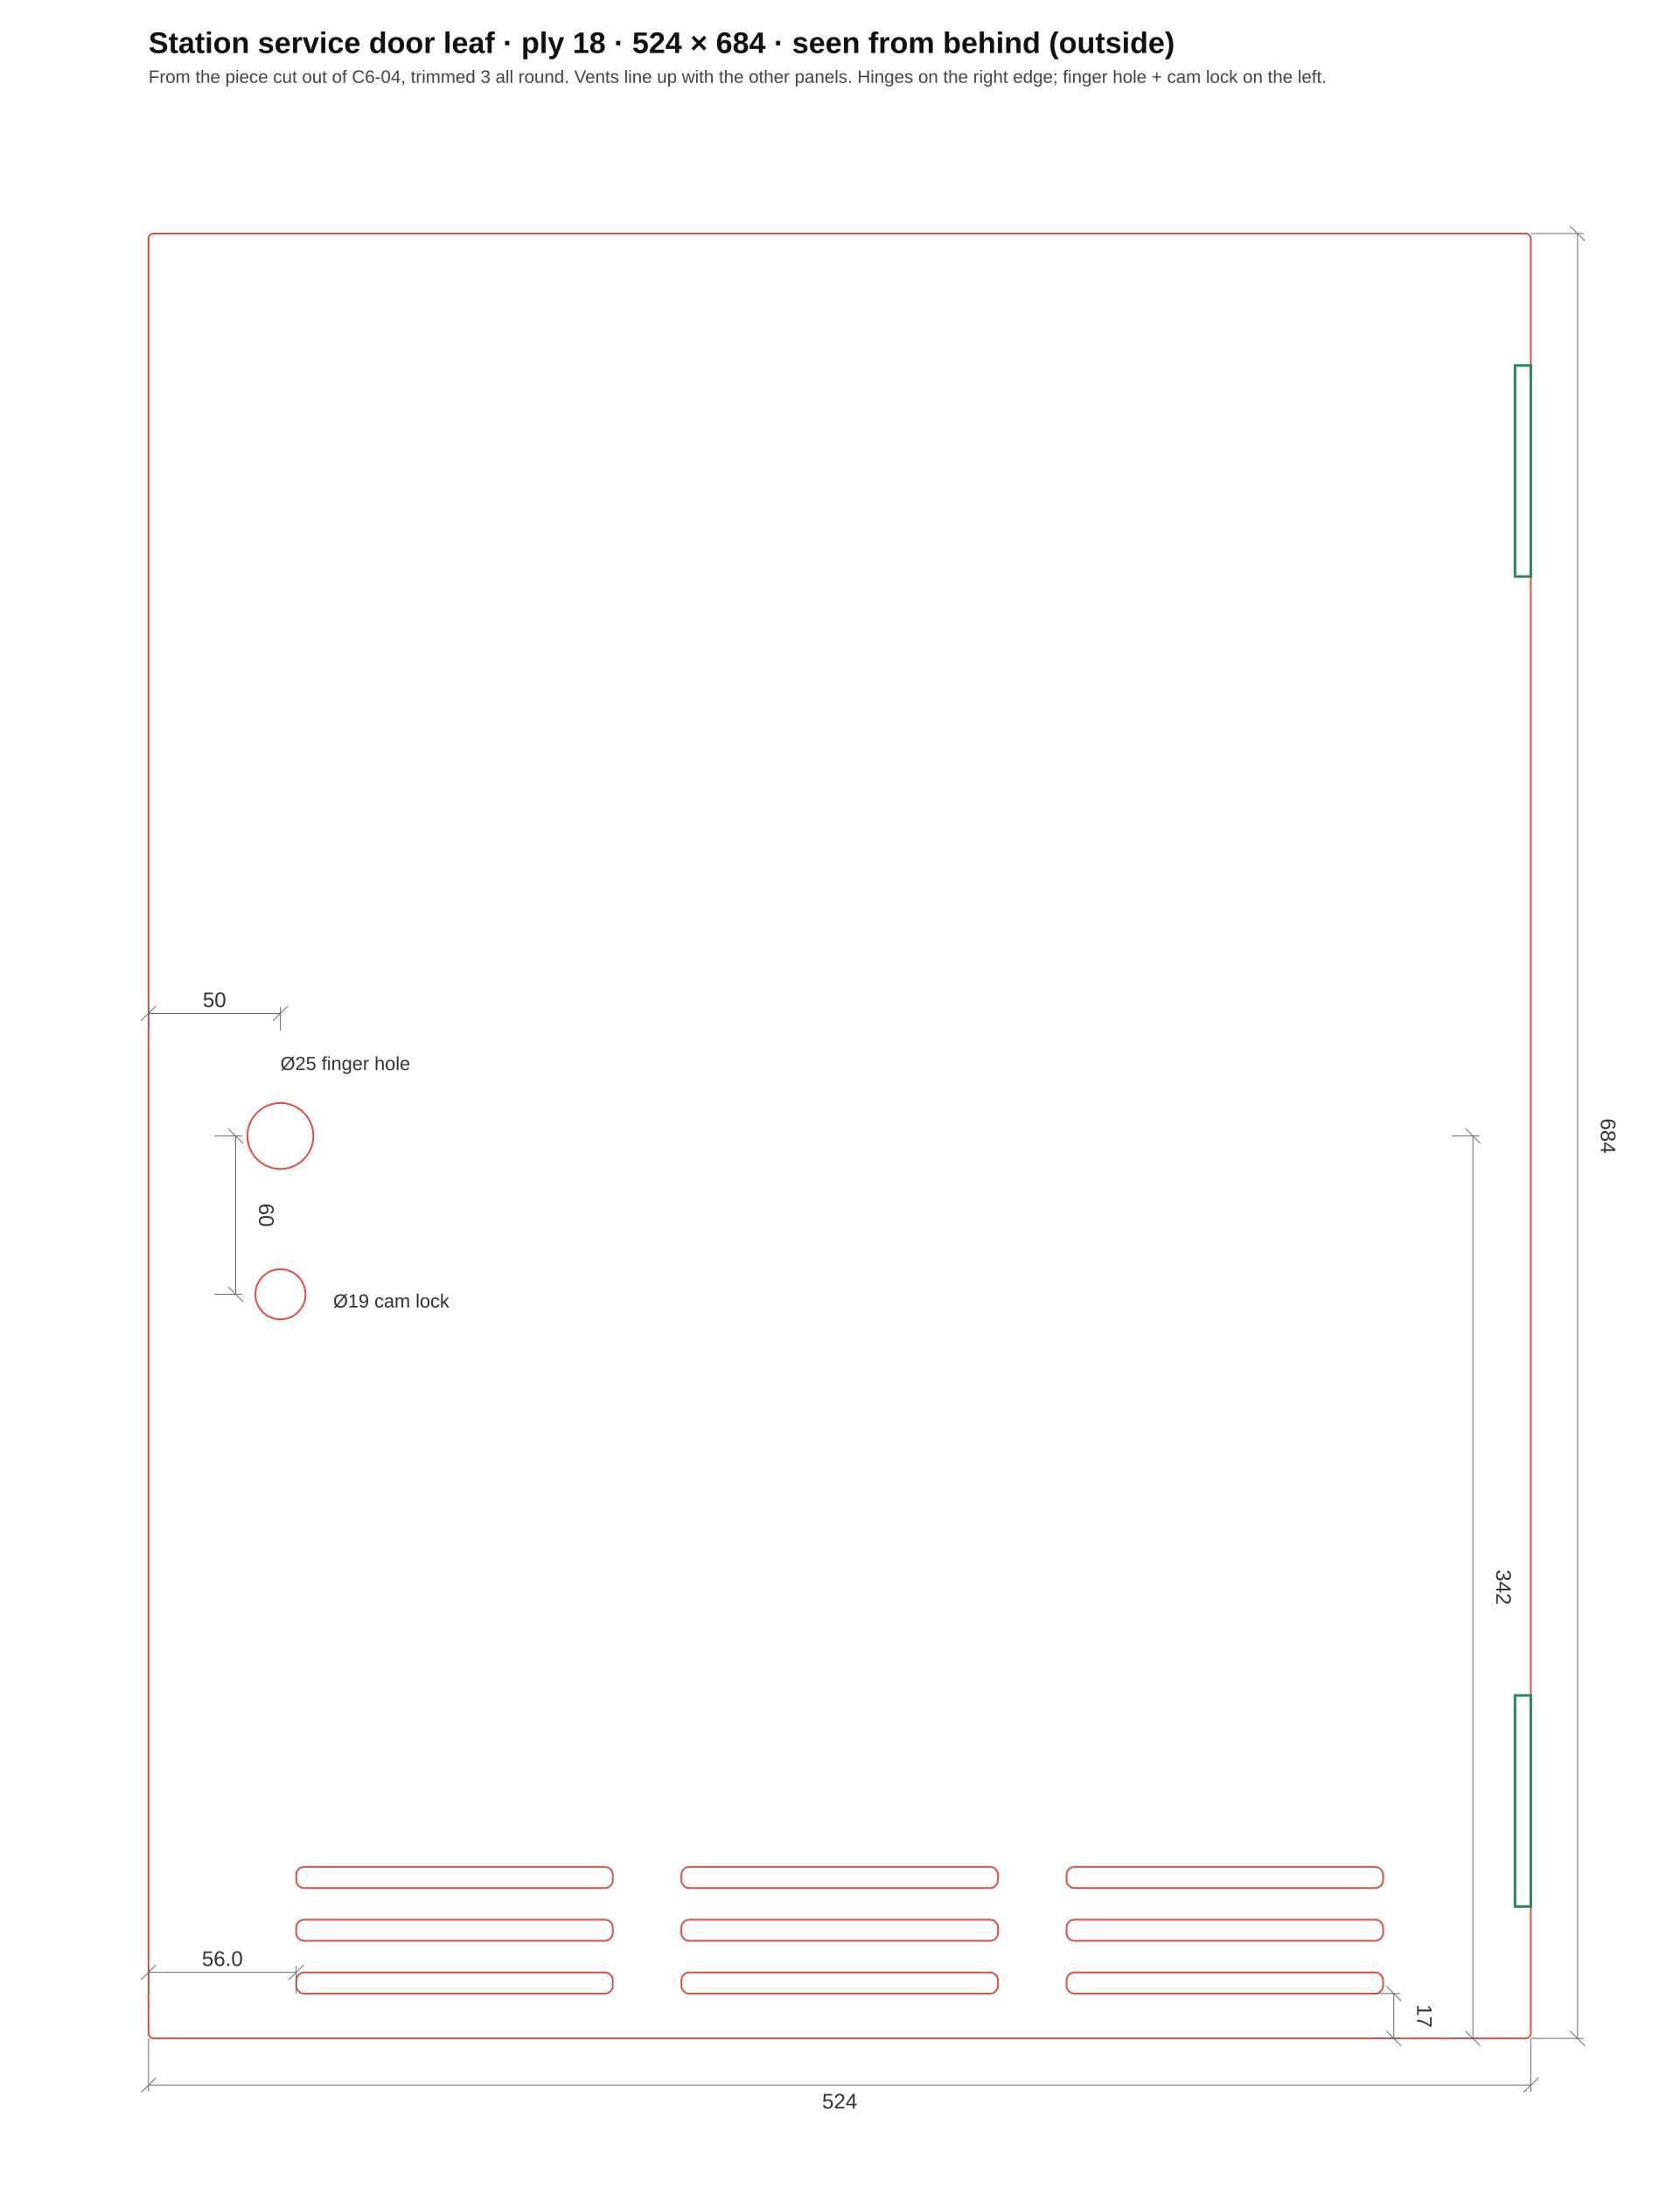
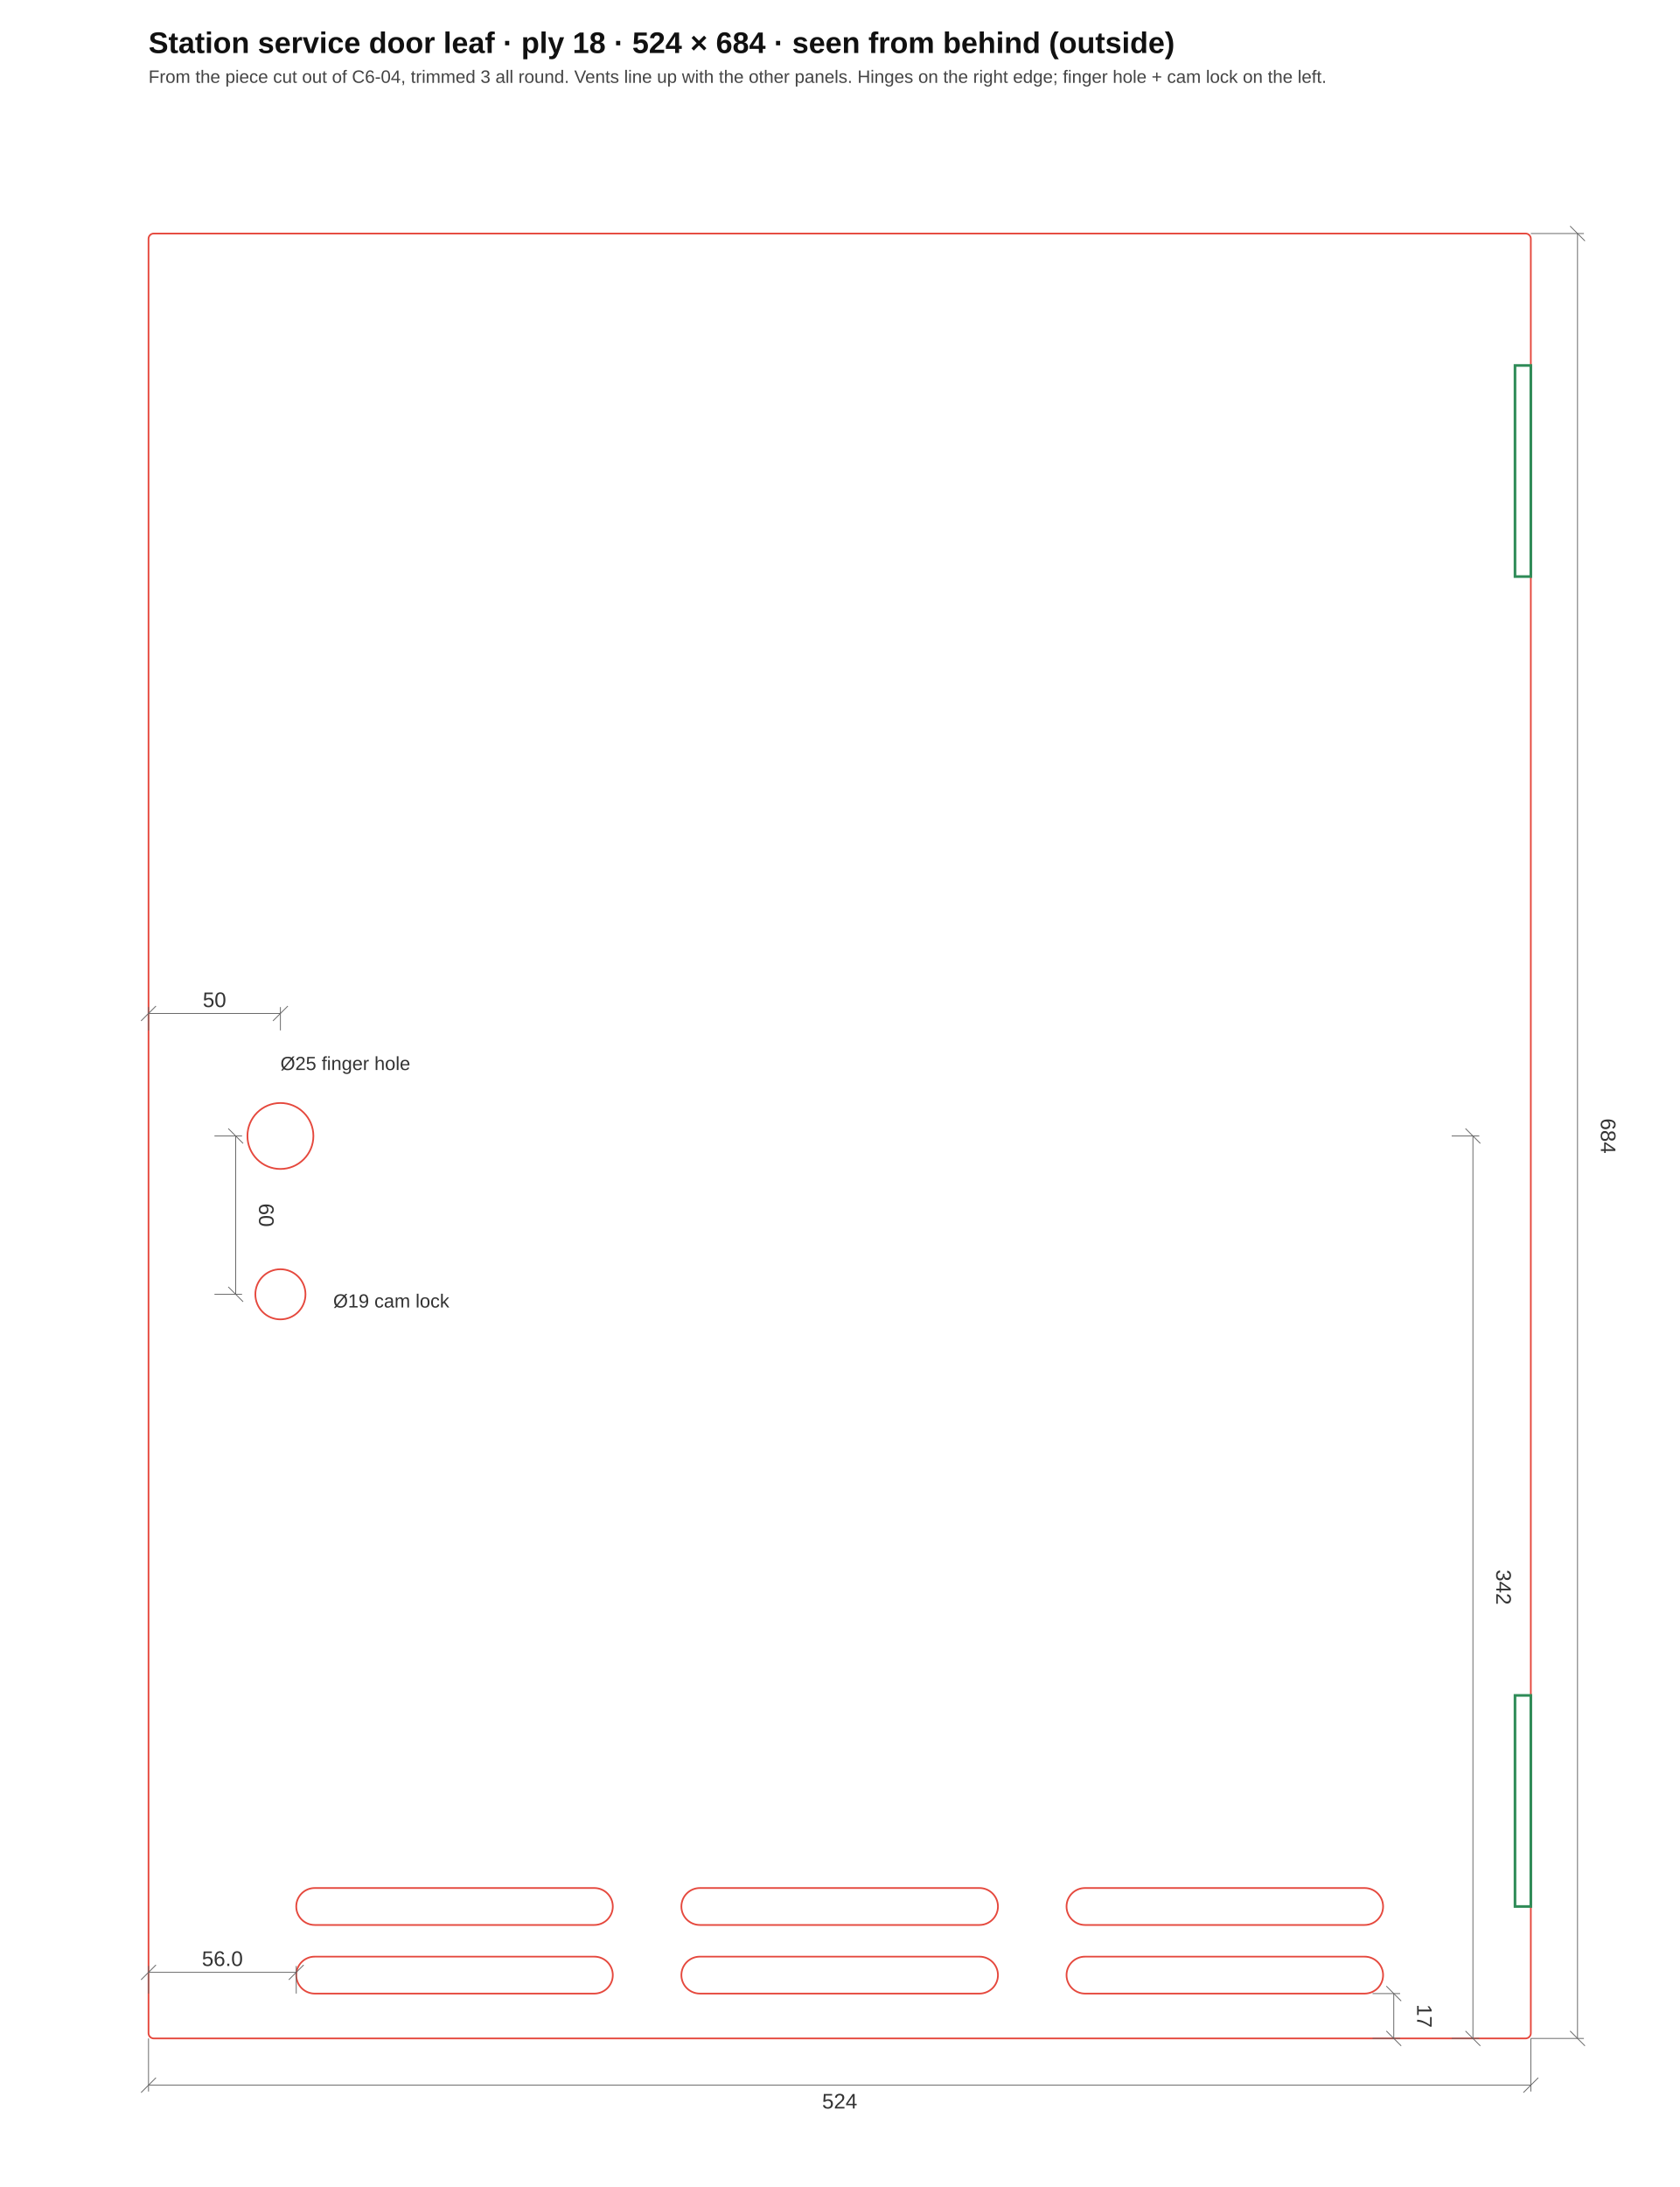
<svg xmlns="http://www.w3.org/2000/svg" width="636.7mm" height="828.8mm" viewBox="-56.3 -88.5 636.7 828.8">
  <g id="CUT_through" fill="none" stroke="#E5483D" stroke-width="0.64">
    <path d="M2.00 0.00H522.00A2 2 0 0 1 524.00 2.00V682.00A2 2 0 0 1 522.00 684.00H2.00A2 2 0 0 1 0.00 682.00V2.00A2 2 0 0 1 2.00 0.00Z" />
-     <path d="M59.00 659.00H173.00A3 3 0 0 1 176.00 662.00V664.00A3 3 0 0 1 173.00 667.00H59.00A3 3 0 0 1 56.00 664.00V662.00A3 3 0 0 1 59.00 659.00Z" />
-     <path d="M205.00 659.00H319.00A3 3 0 0 1 322.00 662.00V664.00A3 3 0 0 1 319.00 667.00H205.00A3 3 0 0 1 202.00 664.00V662.00A3 3 0 0 1 205.00 659.00Z" />
-     <path d="M351.00 659.00H465.00A3 3 0 0 1 468.00 662.00V664.00A3 3 0 0 1 465.00 667.00H351.00A3 3 0 0 1 348.00 664.00V662.00A3 3 0 0 1 351.00 659.00Z" />
-     <path d="M59.00 639.00H173.00A3 3 0 0 1 176.00 642.00V644.00A3 3 0 0 1 173.00 647.00H59.00A3 3 0 0 1 56.00 644.00V642.00A3 3 0 0 1 59.00 639.00Z" />
-     <path d="M205.00 639.00H319.00A3 3 0 0 1 322.00 642.00V644.00A3 3 0 0 1 319.00 647.00H205.00A3 3 0 0 1 202.00 644.00V642.00A3 3 0 0 1 205.00 639.00Z" />
-     <path d="M351.00 639.00H465.00A3 3 0 0 1 468.00 642.00V644.00A3 3 0 0 1 465.00 647.00H351.00A3 3 0 0 1 348.00 644.00V642.00A3 3 0 0 1 351.00 639.00Z" />
-     <path d="M59.00 619.00H173.00A3 3 0 0 1 176.00 622.00V624.00A3 3 0 0 1 173.00 627.00H59.00A3 3 0 0 1 56.00 624.00V622.00A3 3 0 0 1 59.00 619.00Z" />
-     <path d="M205.00 619.00H319.00A3 3 0 0 1 322.00 622.00V624.00A3 3 0 0 1 319.00 627.00H205.00A3 3 0 0 1 202.00 624.00V622.00A3 3 0 0 1 205.00 619.00Z" />
-     <path d="M351.00 619.00H465.00A3 3 0 0 1 468.00 622.00V624.00A3 3 0 0 1 465.00 627.00H351.00A3 3 0 0 1 348.00 624.00V622.00A3 3 0 0 1 351.00 619.00Z" />
+     <path d="M63.00 653.00H169.00A7 7 0 0 1 176.00 660.00V660.00A7 7 0 0 1 169.00 667.00H63.00A7 7 0 0 1 56.00 660.00V660.00A7 7 0 0 1 63.00 653.00Z" />
+     <path d="M209.00 653.00H315.00A7 7 0 0 1 322.00 660.00V660.00A7 7 0 0 1 315.00 667.00H209.00A7 7 0 0 1 202.00 660.00V660.00A7 7 0 0 1 209.00 653.00Z" />
+     <path d="M355.00 653.00H461.00A7 7 0 0 1 468.00 660.00V660.00A7 7 0 0 1 461.00 667.00H355.00A7 7 0 0 1 348.00 660.00V660.00A7 7 0 0 1 355.00 653.00Z" />
+     <path d="M63.00 627.00H169.00A7 7 0 0 1 176.00 634.00V634.00A7 7 0 0 1 169.00 641.00H63.00A7 7 0 0 1 56.00 634.00V634.00A7 7 0 0 1 63.00 627.00Z" />
+     <path d="M209.00 627.00H315.00A7 7 0 0 1 322.00 634.00V634.00A7 7 0 0 1 315.00 641.00H209.00A7 7 0 0 1 202.00 634.00V634.00A7 7 0 0 1 209.00 627.00Z" />
+     <path d="M355.00 627.00H461.00A7 7 0 0 1 468.00 634.00V634.00A7 7 0 0 1 461.00 641.00H355.00A7 7 0 0 1 348.00 634.00V634.00A7 7 0 0 1 355.00 627.00Z" />
    <path d="M37.50 342.00A12.5 12.5 0 1 0 62.50 342.00A12.5 12.5 0 1 0 37.50 342.00Z" />
    <path d="M40.50 402.00A9.5 9.5 0 1 0 59.50 402.00A9.5 9.5 0 1 0 40.50 402.00Z" />
  </g>
  <g id="MARK_pencil_do_not_cut" fill="none" stroke="#2E8B57" stroke-width="{max(0.4, ts*0.05):.2f}" stroke-dasharray="{ts*0.8:.1f} {ts*0.4:.1f}">
    <path d="M518.00 554.00H524.00V634.00H518.00Z" />
    <path d="M518.00 50.00H524.00V130.00H518.00Z" />
  </g>
  <g id="DIMENSIONS_do_not_cut" fill="none" stroke="#666" stroke-width="0.32" font-family="IBM Plex Sans, Arial, sans-serif" font-size="8.0">
    <path d="M0.00 684.00L0.00 704.12M524.00 684.00L524.00 704.12M0.00 701.70L524.00 701.70" />
    <path d="M-2.82 704.52L2.82 698.89" />
    <path d="M521.18 704.52L526.82 698.89" />
    <text x="262.00" y="710.56" fill="#333" stroke="none" text-anchor="middle" transform="rotate(0.00 262.00 710.56)">524</text>
    <path d="M524.00 684.00L544.12 684.00M524.00 0.00L544.12 0.00M541.70 684.00L541.70 0.00" />
    <path d="M544.52 686.82L538.89 681.18" />
    <path d="M544.52 2.82L538.89 -2.82" />
    <text x="550.56" y="342.00" fill="#333" stroke="none" text-anchor="middle" transform="rotate(90.00 550.56 342.00)">684</text>
    <path d="M0.00 302.00L0.00 293.15M50.00 302.00L50.00 293.15M0.00 295.56L50.00 295.56" />
    <path d="M-2.82 298.38L2.82 292.75" />
    <path d="M47.18 298.38L52.82 292.75" />
    <text x="25.00" y="293.15" fill="#333" stroke="none" text-anchor="middle" transform="rotate(0.00 25.00 293.15)">50</text>
    <path d="M25.00 402.00L35.46 402.00M25.00 342.00L35.46 342.00M33.05 402.00L33.05 342.00" />
    <path d="M35.86 404.82L30.23 399.18" />
    <path d="M35.86 344.82L30.23 339.18" />
    <text x="41.90" y="372.00" fill="#333" stroke="none" text-anchor="middle" transform="rotate(90.00 41.90 372.00)">60</text>
    <path d="M494.00 684.00L504.46 684.00M494.00 342.00L504.46 342.00M502.05 684.00L502.05 342.00" />
    <path d="M504.86 686.82L499.23 681.18" />
    <path d="M504.86 344.82L499.23 339.18" />
    <text x="510.90" y="513.00" fill="#333" stroke="none" text-anchor="middle" transform="rotate(90.00 510.90 513.00)">342</text>
    <path d="M0.00 667.00L0.00 656.54M56.00 667.00L56.00 656.54M0.00 658.95L56.00 658.95" />
    <path d="M-2.82 661.77L2.82 656.14" />
    <path d="M53.18 661.77L58.82 656.14" />
    <text x="28.00" y="656.54" fill="#333" stroke="none" text-anchor="middle" transform="rotate(0.00 28.00 656.54)">56.0</text>
    <path d="M464.00 684.00L474.46 684.00M464.00 667.00L474.46 667.00M472.05 684.00L472.05 667.00" />
    <path d="M474.86 686.82L469.23 681.18" />
    <path d="M474.86 669.82L469.23 664.18" />
    <text x="480.90" y="675.50" fill="#333" stroke="none" text-anchor="middle" transform="rotate(90.00 480.90 675.50)">17</text>
    <text x="50.00" y="317.00" fill="#333" stroke="none" font-size="7.2" text-anchor="start">Ø25 finger hole</text>
    <text x="70.00" y="407.00" fill="#333" stroke="none" font-size="7.2" text-anchor="start">Ø19 cam lock</text>
    <text x="0" y="-68.4" fill="#111" stroke="none" font-size="11.3" font-weight="700">Station service door leaf · ply 18 · 524 × 684 · seen from behind (outside)</text>
    <text x="0" y="-57.1" fill="#444" stroke="none" font-size="6.8">From the piece cut out of C6-04, trimmed 3 all round. Vents line up with the other panels. Hinges on the right edge; finger hole + cam lock on the left.</text>
  </g>
</svg>
